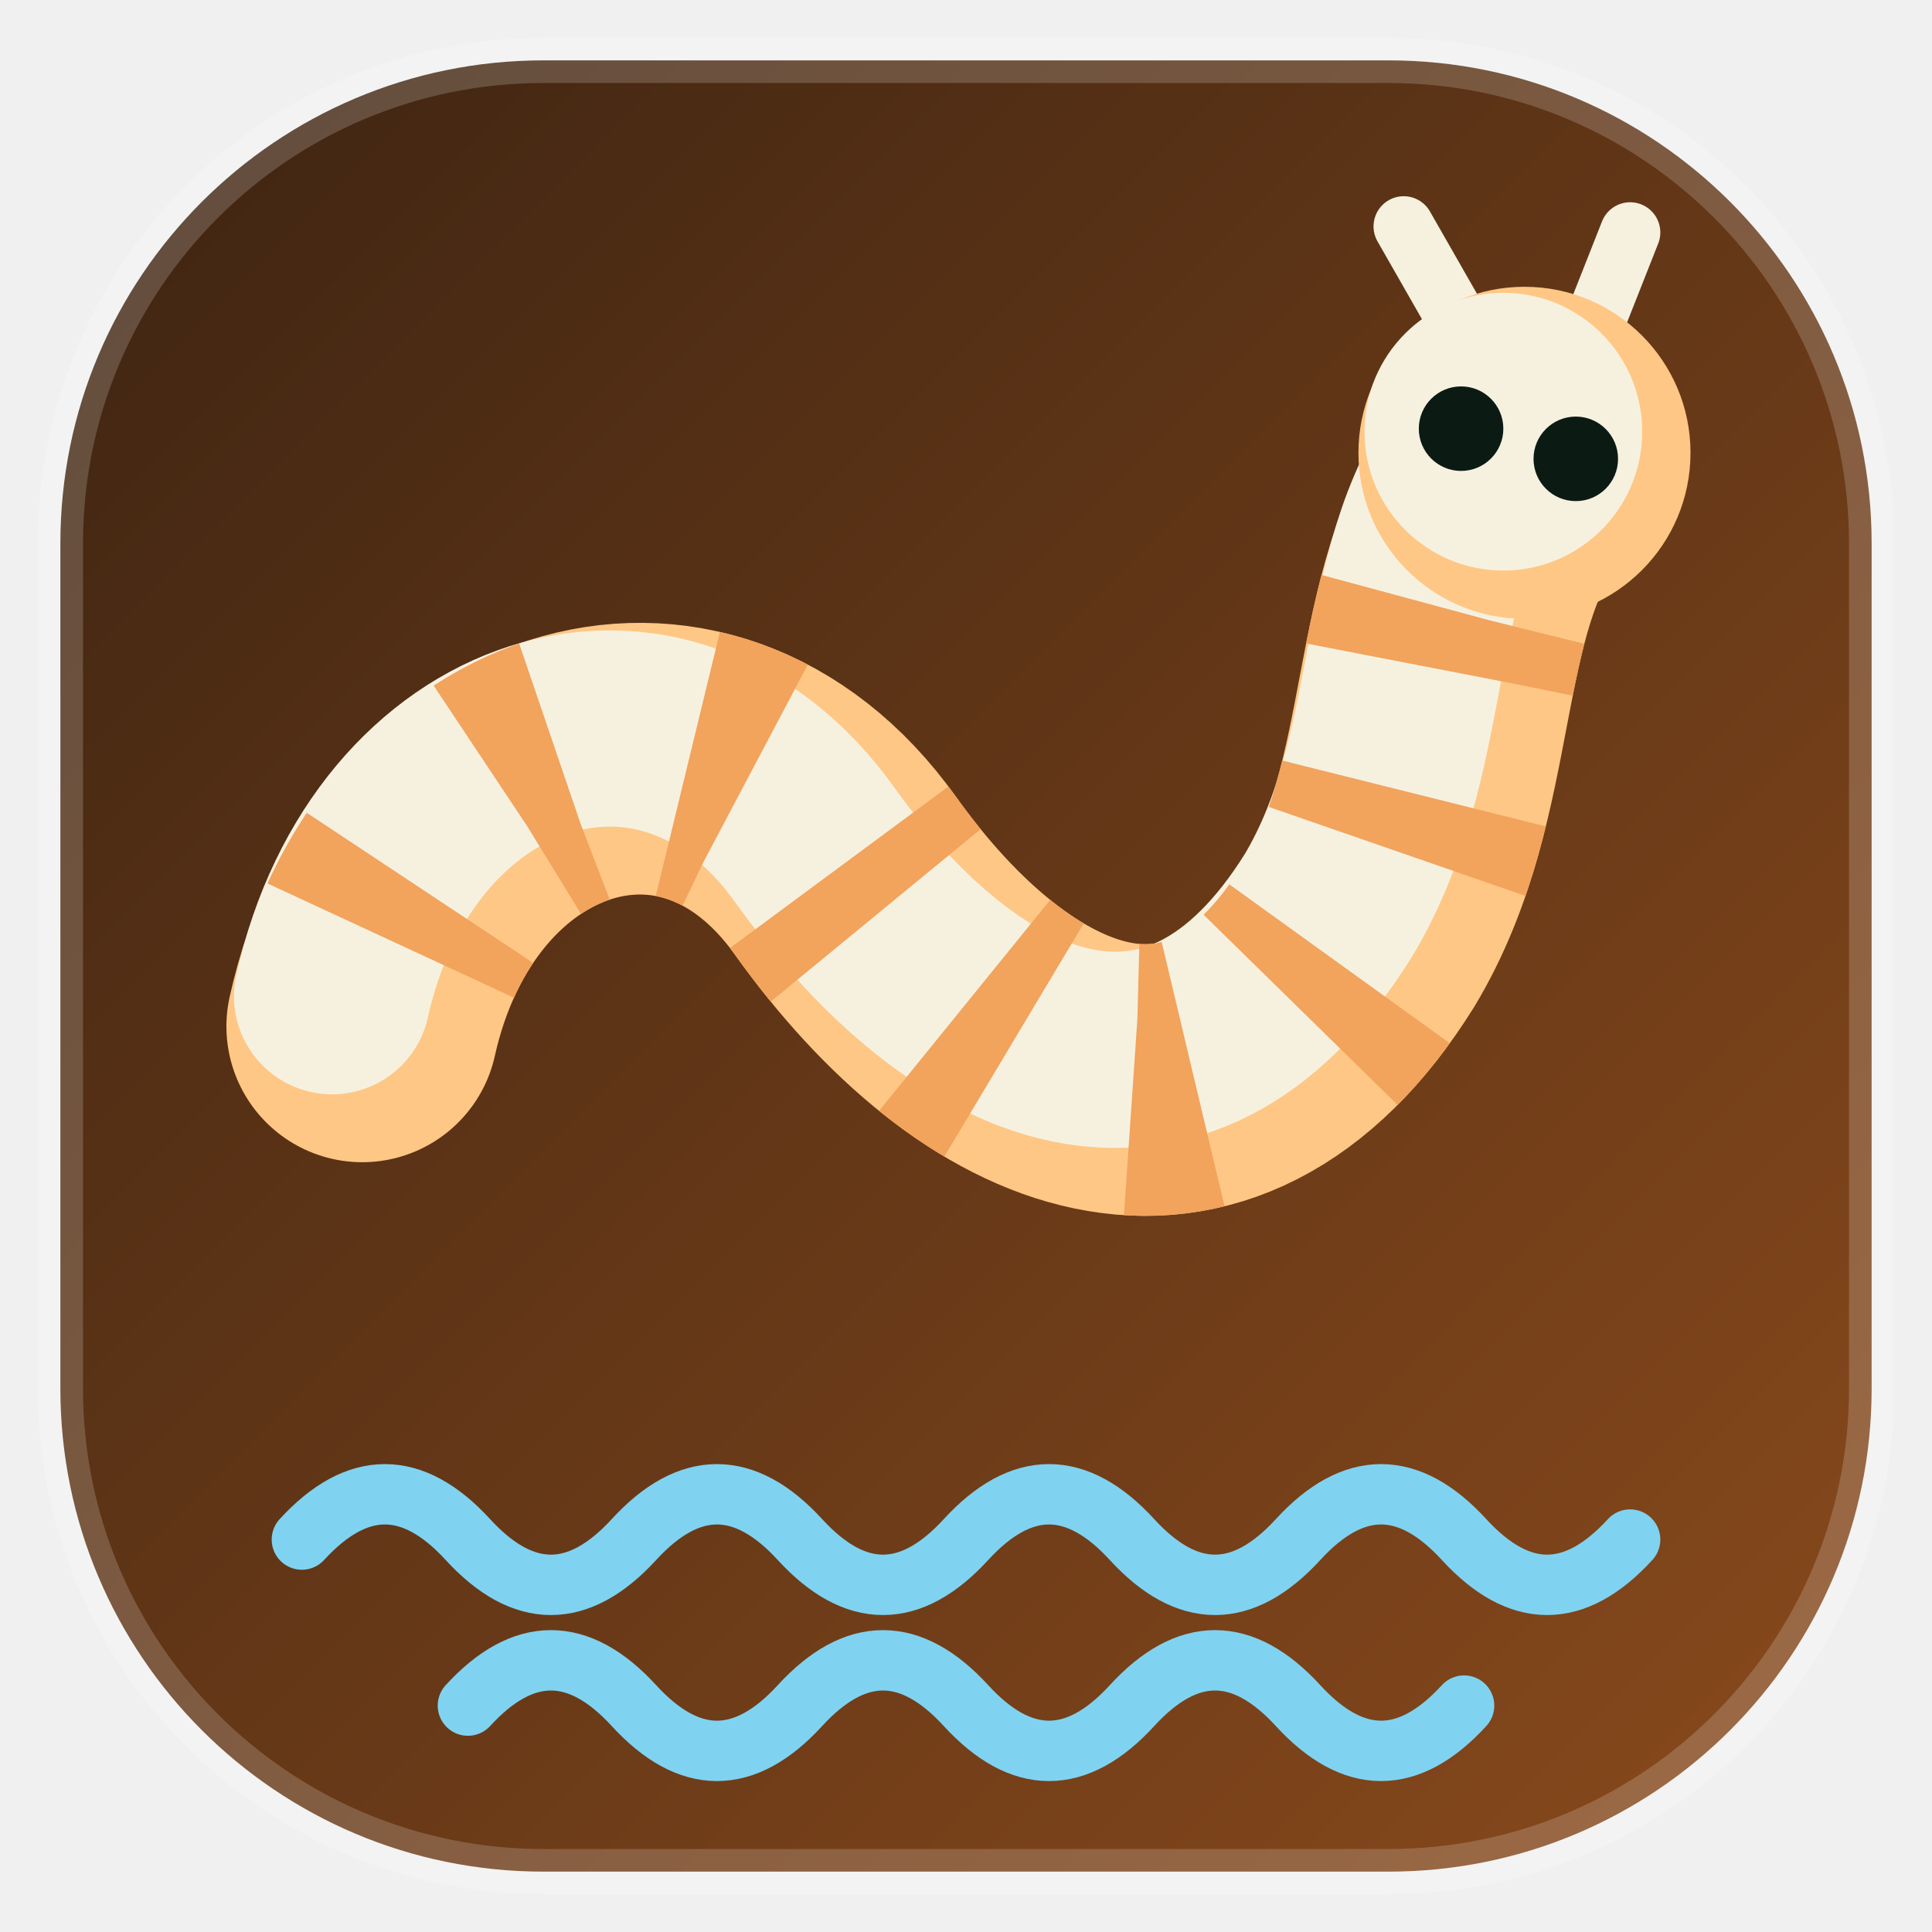
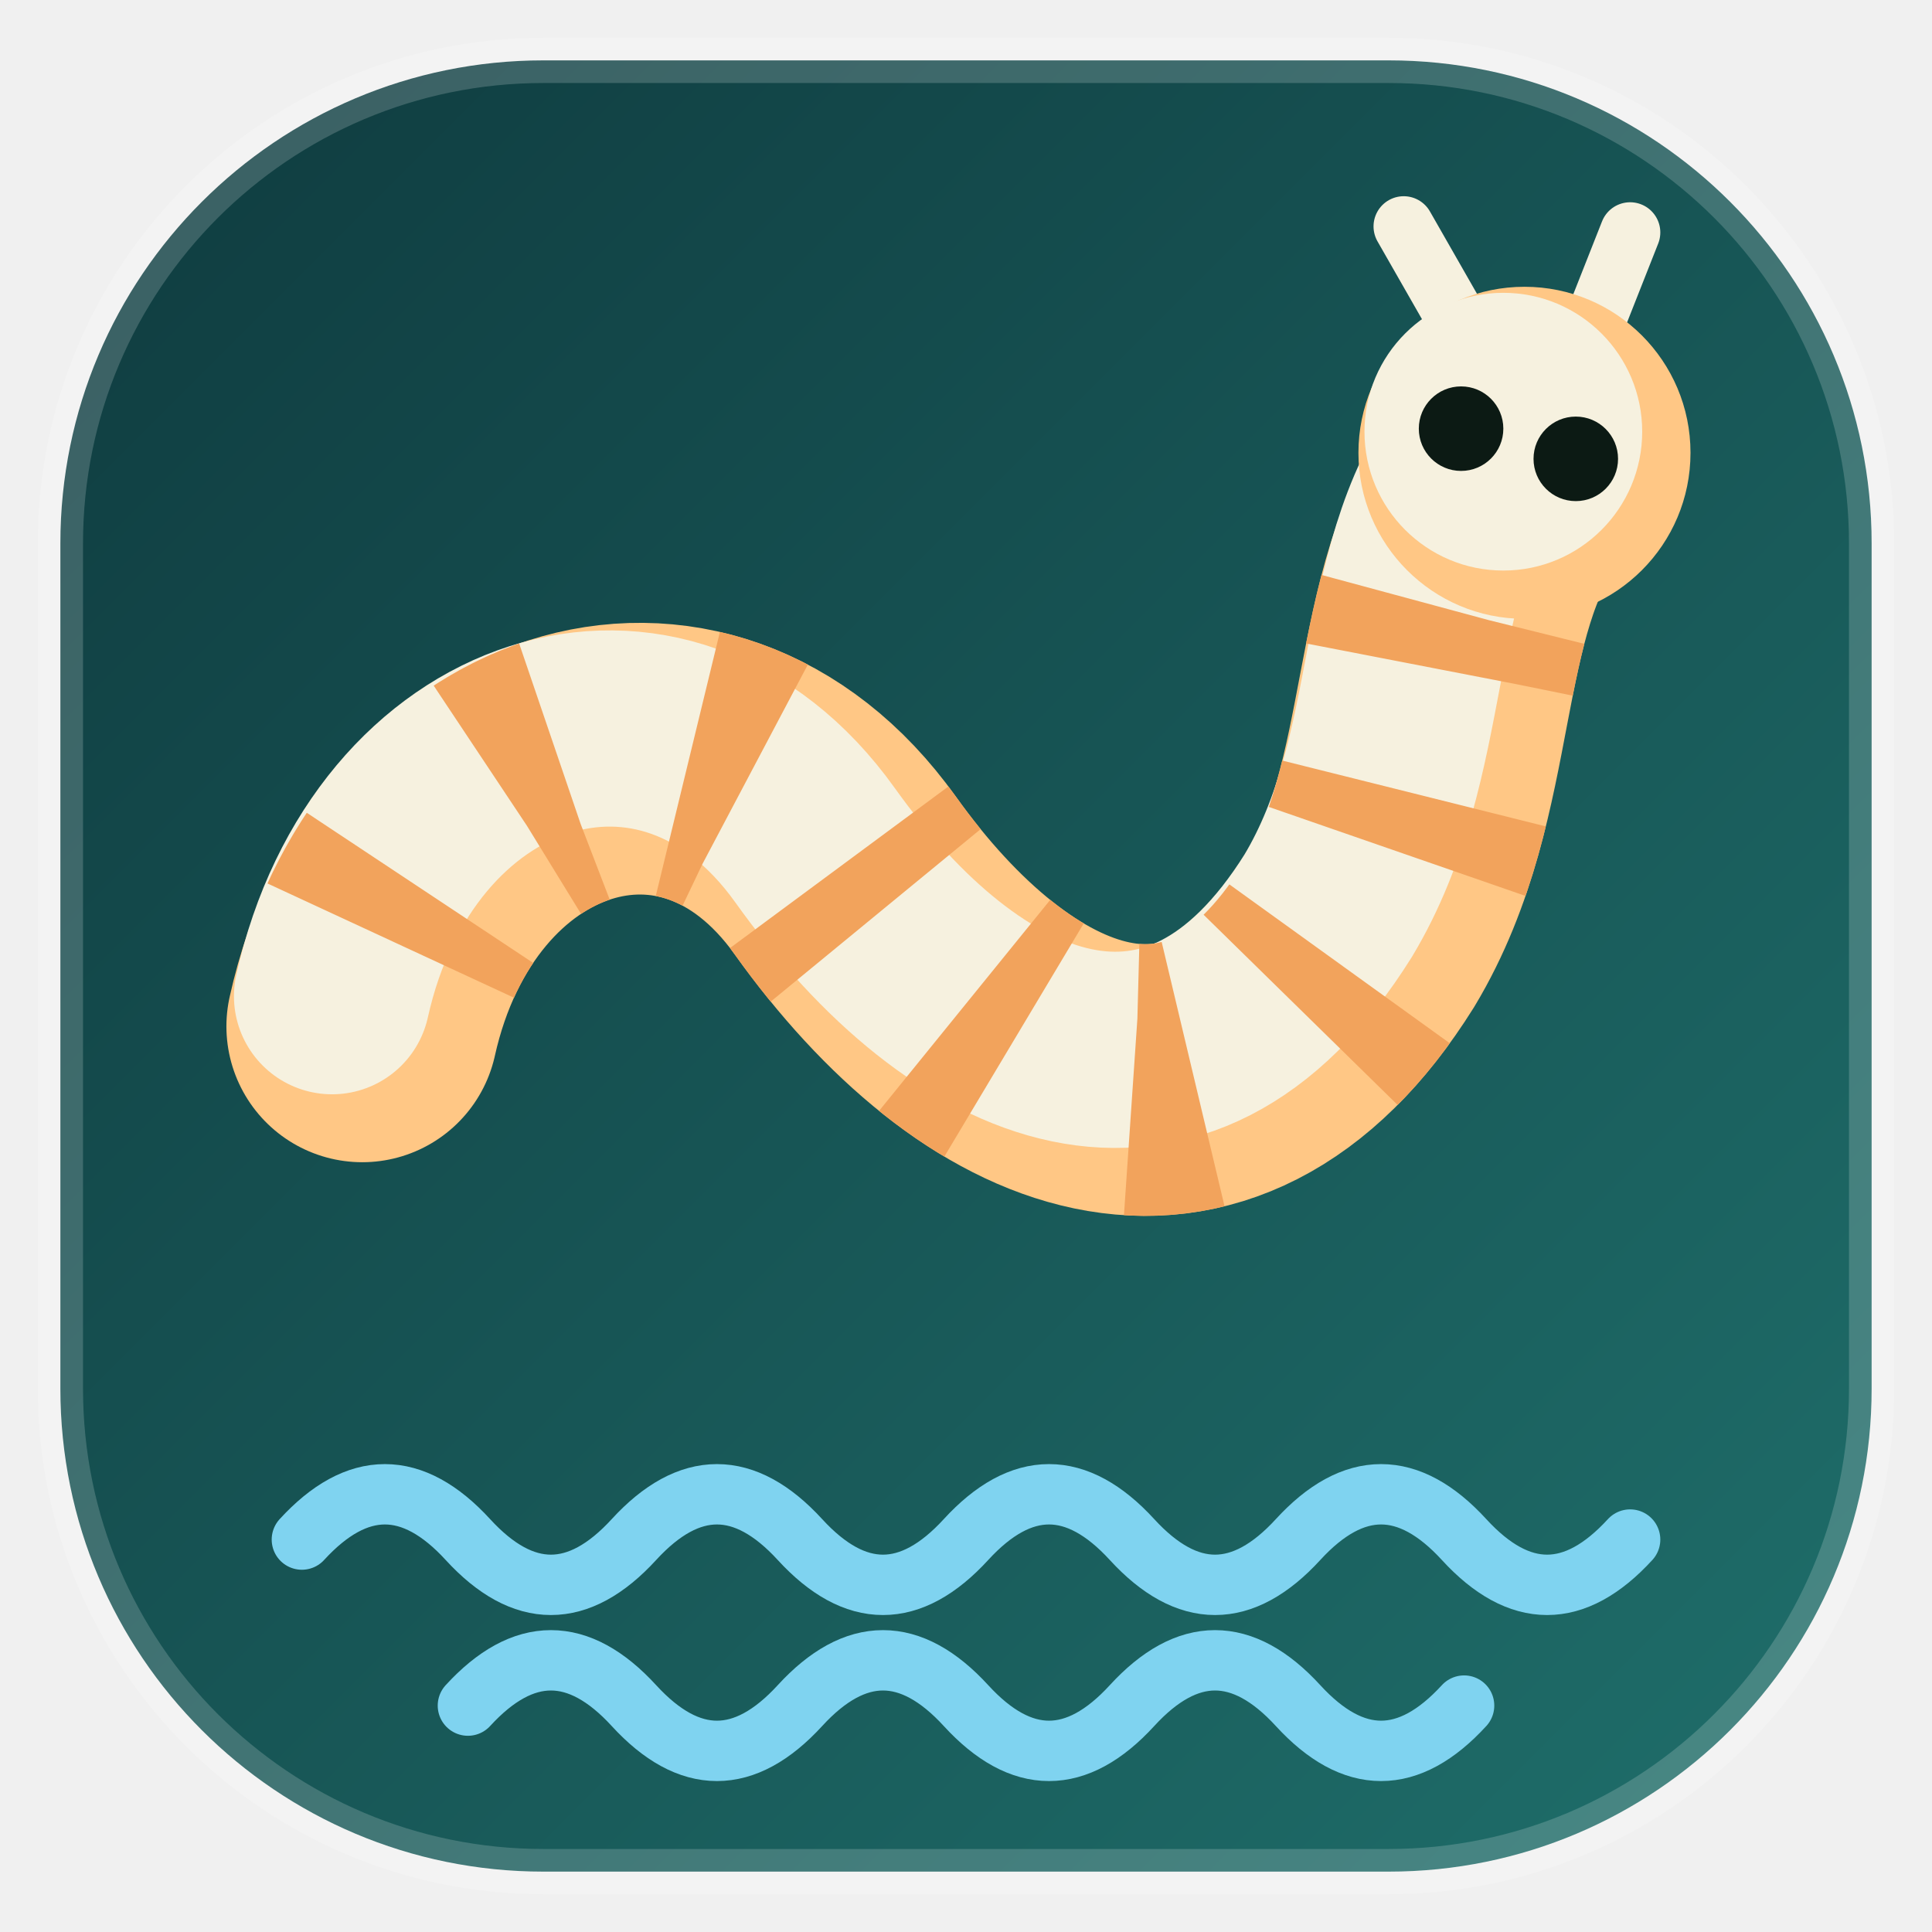
<svg xmlns="http://www.w3.org/2000/svg" width="64" height="64" viewBox="0 0 64 64" stroke-linecap="round" stroke-linejoin="round">
  <defs>
    <linearGradient id="bilaterians-bg" x1="0" y1="0" x2="1" y2="1">
-       <stop offset="0" stop-color="#3d2412" />
-       <stop offset="1" stop-color="#8a4a1c" />
+       <stop offset="0" stop-color="#0f3b3f" />
+       <stop offset="1" stop-color="#1f6f6b" />
    </linearGradient>
  </defs>
  <rect x="2" y="2" width="60" height="60" rx="16" fill="url(#bilaterians-bg)" stroke="#ffffff" stroke-opacity="0.18" stroke-width="1.5" />
  <path d="M10 51q2.75-3 5.5 0t5.5 0t5.5 0t5.5 0t5.5 0t5.5 0t5.5 0t5.5 0M15.5 56.5q2.75-3 5.5 0t5.5 0t5.5 0t5.5 0t5.5 0t5.5 0" fill="none" stroke="#7fd3f0" stroke-width="2" />
  <path d="M12 34C14 25 23 22 28 29C33 36 40 39 45 31C48 26 47 20 50 16" fill="none" stroke="#ffc785" stroke-width="9" />
  <path d="M12 34C14 25 23 22 28 29C33 36 40 39 45 31C48 26 47 20 50 16" transform="translate(-1 -1)" fill="none" stroke="#f6f1df" stroke-width="6.5" />
  <path d="M12 34C14 25 23 22 28 29C33 36 40 39 45 31C48 26 47 20 50 16" fill="none" stroke="#f2a35c" stroke-width="9" stroke-linecap="butt" stroke-dasharray="2 4.2" stroke-dashoffset="-3" />
  <path d="M48.5 11L46.5 7.5M52.5 11.5L54 7.7" fill="none" stroke="#f6f1df" stroke-width="2" />
  <circle cx="50.5" cy="15" r="5.5" fill="#ffc785" />
  <circle cx="49.8" cy="14.3" r="4.6" fill="#f6f1df" />
  <circle cx="48.4" cy="14.2" r="1.4" fill="#0c1a14" />
  <circle cx="52.2" cy="15.2" r="1.4" fill="#0c1a14" />
</svg>
